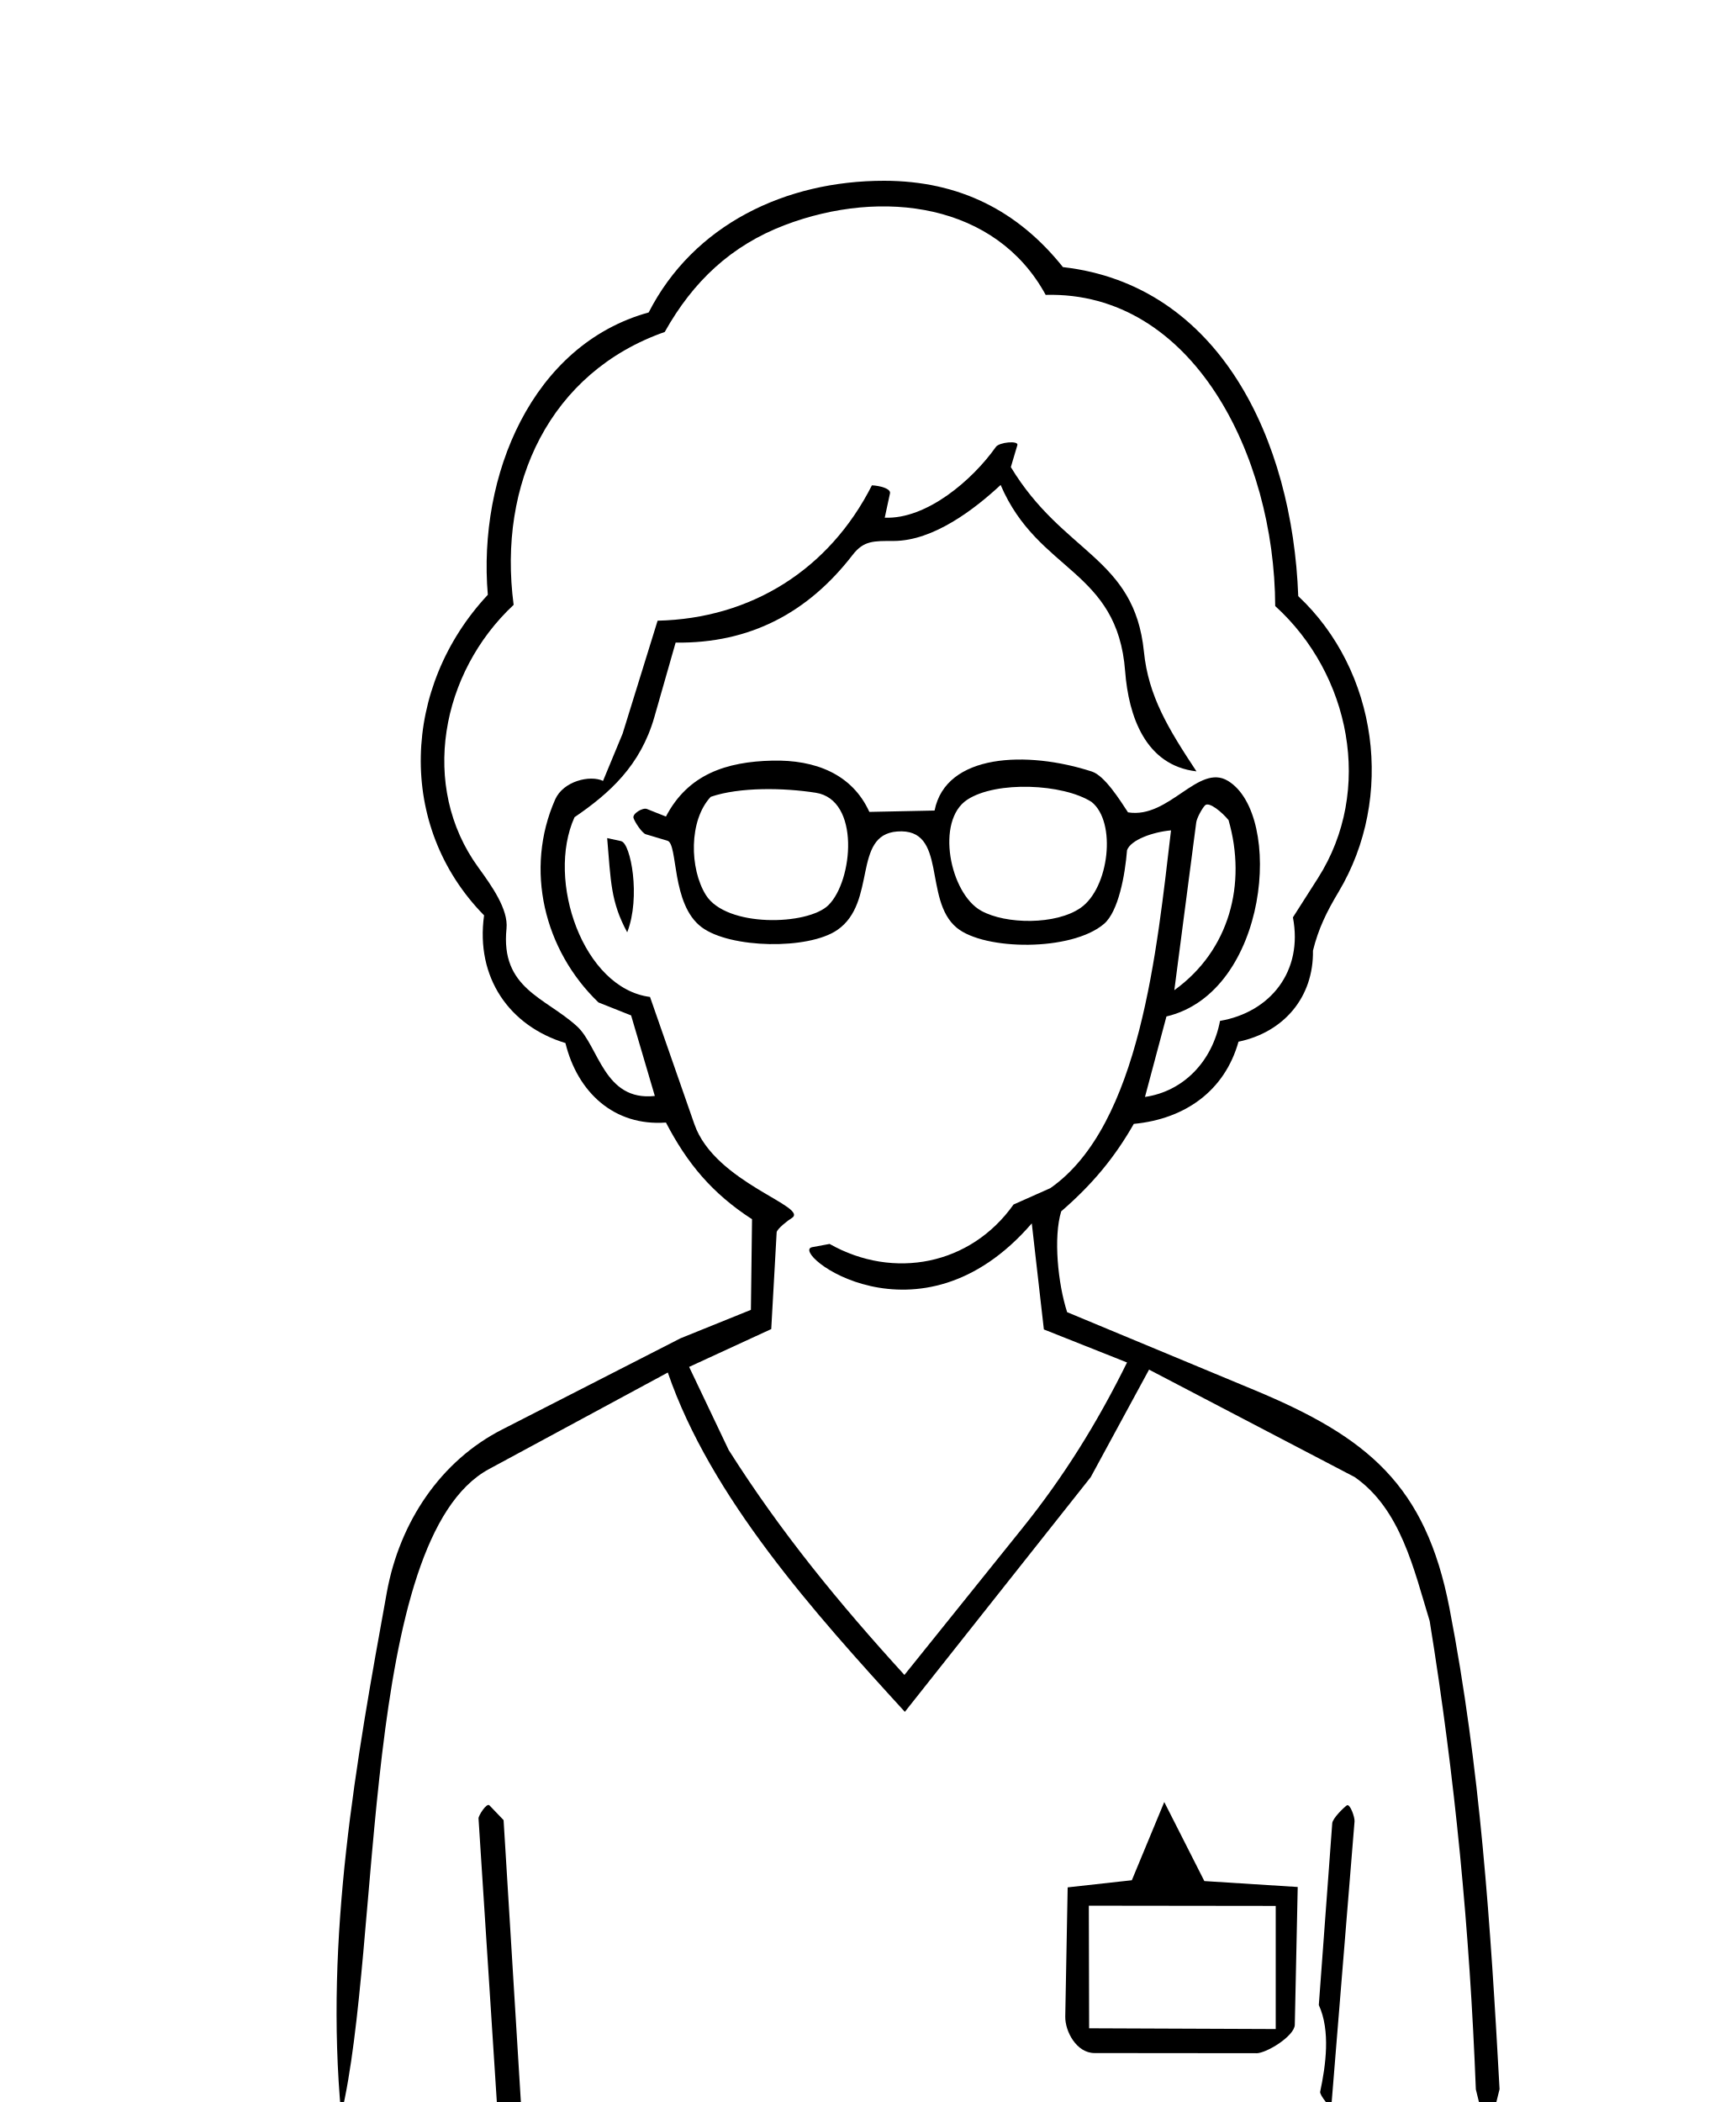
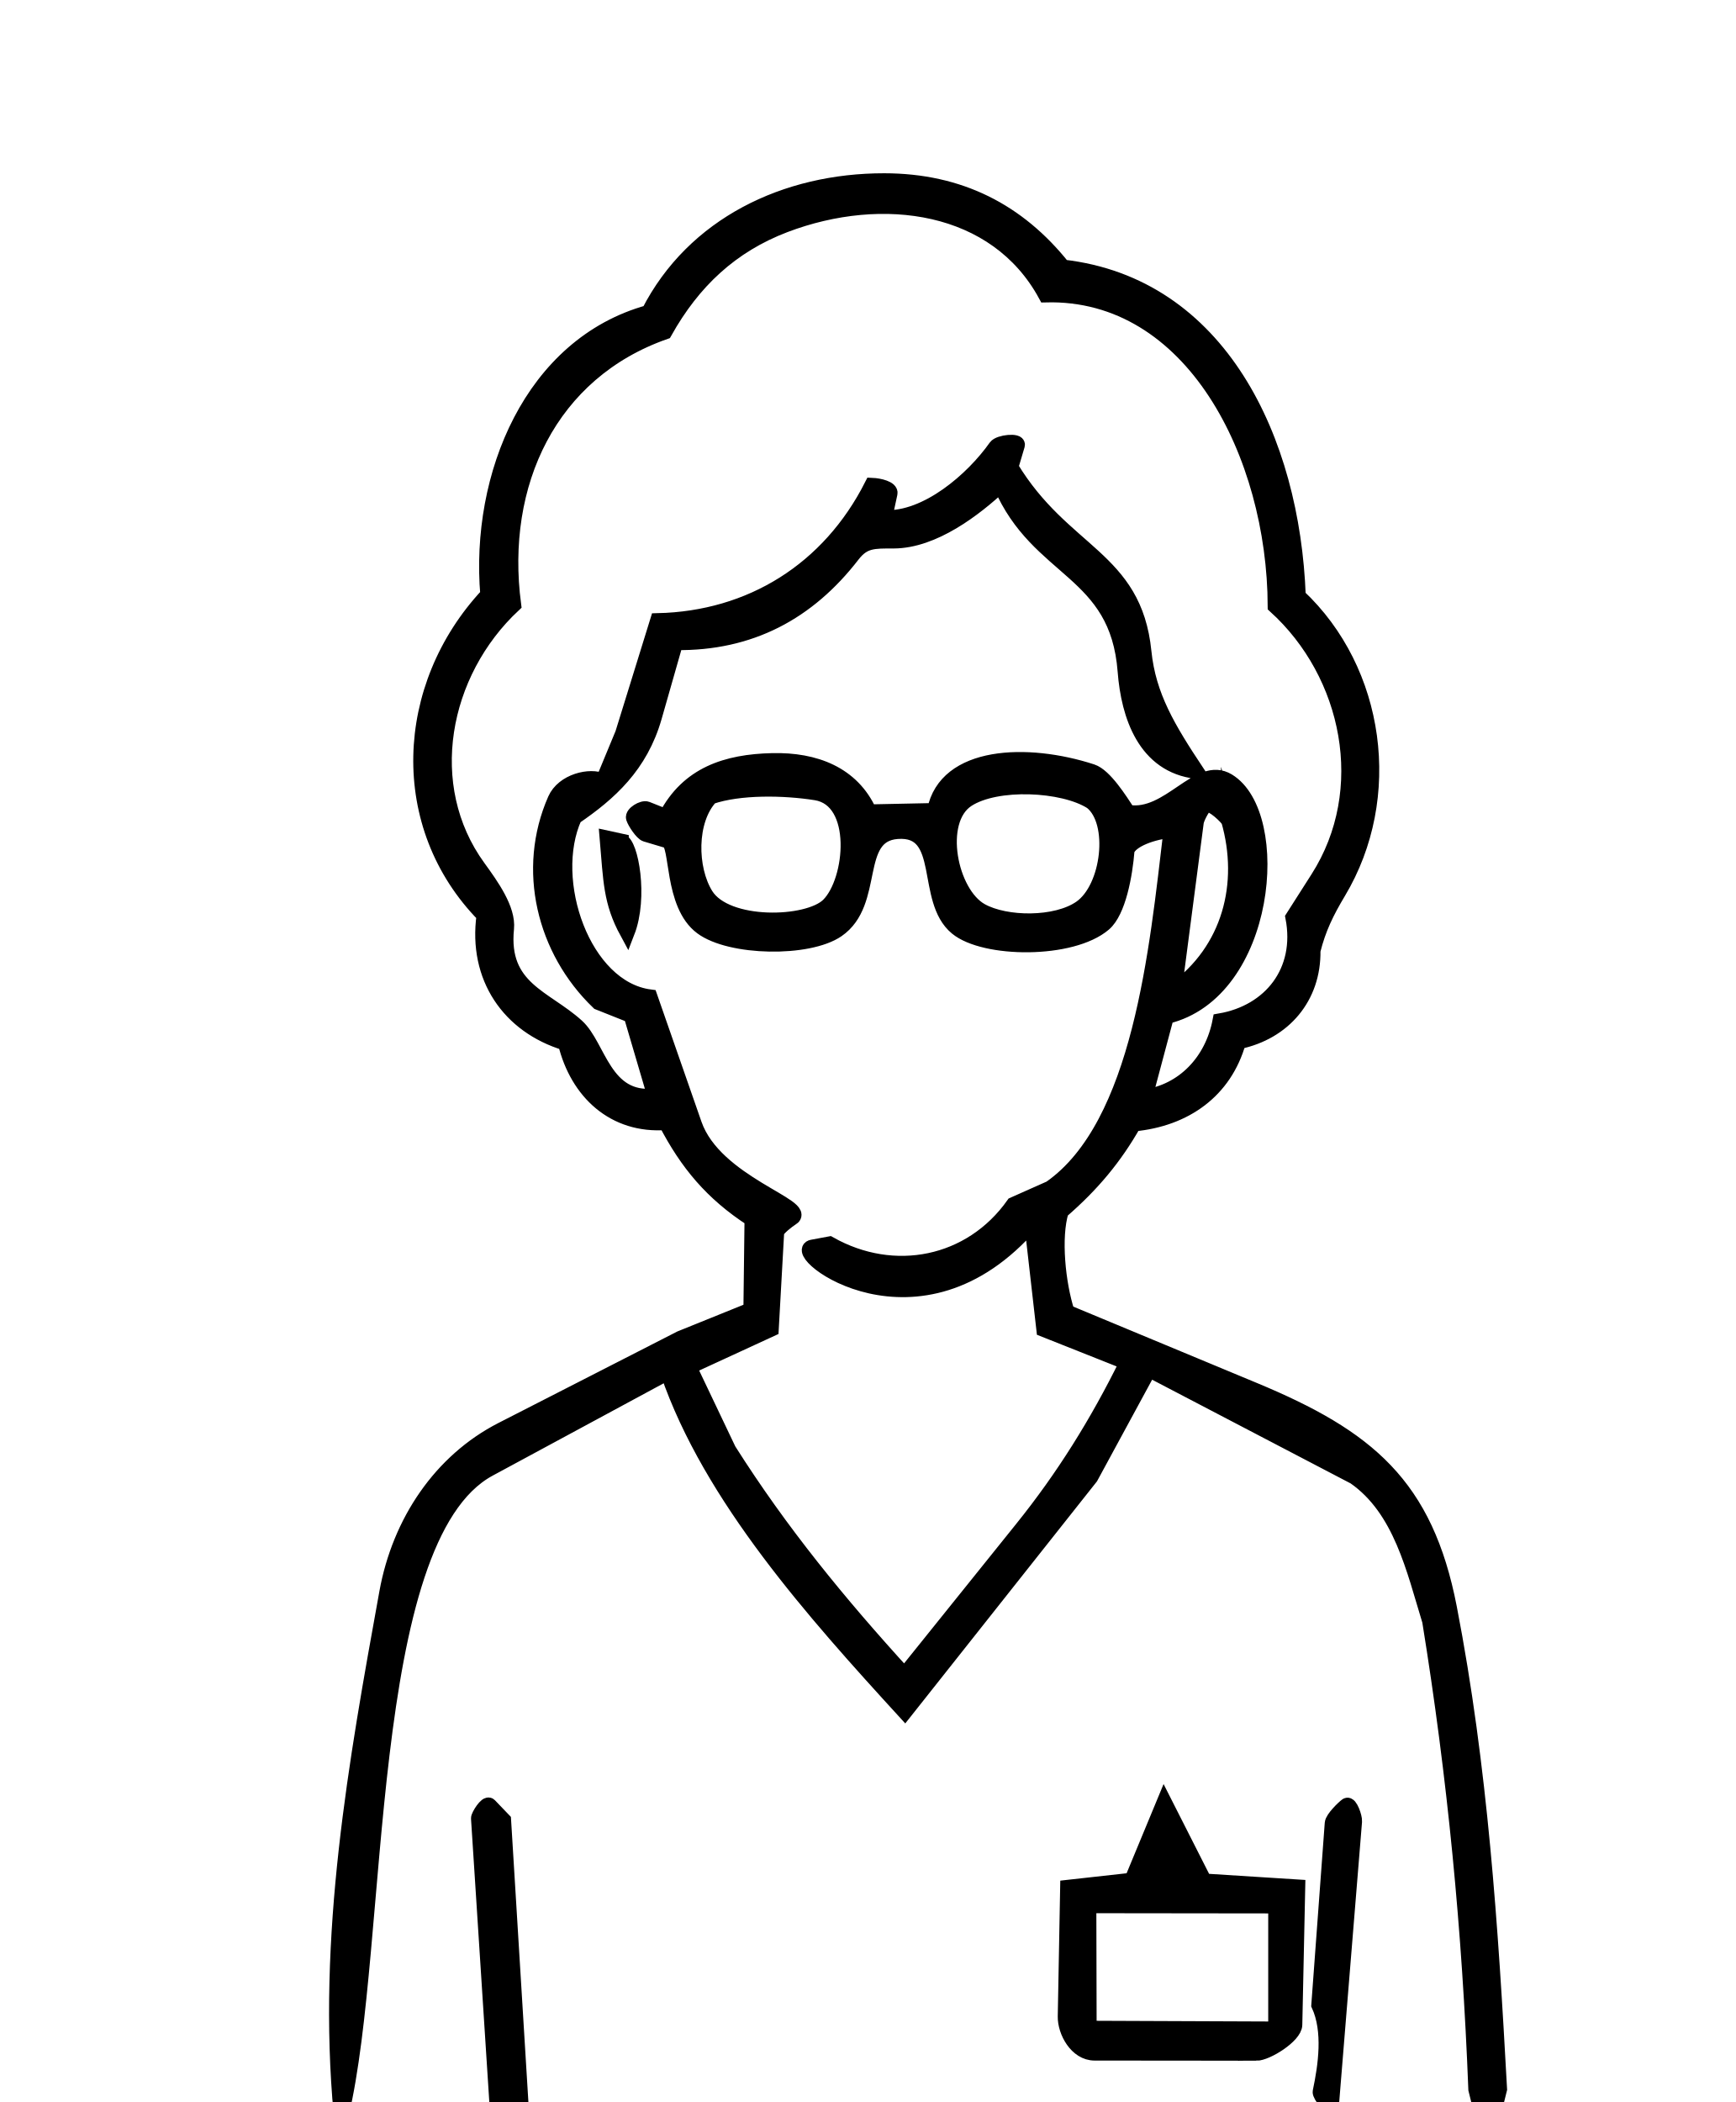
<svg xmlns="http://www.w3.org/2000/svg" id="_レイヤー_1" data-name="レイヤー 1" viewBox="0 0 231.24 280">
-   <path d="M153.08,182.45l-7.77,14.32-24.76,31.26c-12.08-13.21-25.87-28.58-31.58-45.2l-23.82,12.86c-17.15,9.27-14.27,63.23-19.69,86-2.23-23.73,1.97-46.94,6.07-69.55,1.71-9.43,7.2-17.54,15.33-21.7l23.8-12.17,9.38-3.79.15-12.07c-5.35-3.47-8.64-7.45-11.47-12.88-6.91.51-11.79-4.04-13.39-10.59-7.47-2.27-11.99-8.72-10.84-17.01-11.69-11.9-10.95-30.45.5-42.7-1.35-15.87,5.87-33.31,21.43-37.61,5.98-11.7,18.24-17.55,31.38-17.54,10.05.01,17.85,4.03,23.81,11.5,20.84,2.38,30.58,22.97,31.35,43.83,10.6,9.94,12.92,26.79,5.36,39.42-1.58,2.64-2.67,4.86-3.4,7.8.1,6.19-3.87,10.87-9.92,12.13-1.84,6.56-7.13,10.3-13.95,10.95-2.54,4.46-5.5,8.04-9.67,11.65-1.06,3.45-.44,9.63.79,13.43l24.91,10.36c15.15,6.3,22.85,12.67,26.02,29.04,4.12,21.29,5.49,42.37,6.68,64.1l-.52,2.09c-.12.47-1.94.8-2.05.33l-.59-2.39c-.82-21.23-2.77-41.52-6.15-62.39-2.11-6.87-3.84-14.89-10-19.18l-27.41-14.32ZM120.51,223.09l15.66-19.48c5.52-6.86,10-14.05,13.98-22.12l-11.08-4.4-1.61-14.13c-15.05,17.43-32.5,3.78-29.25,3.17l2.31-.43c8.56,4.83,18.81,2.8,24.51-5.25l4.9-2.18c12.01-8.38,14.2-31.85,16.08-47.66-2.39.21-5.35,1.25-5.86,2.64-.26,3.31-1.15,8.17-3.06,9.81-4.31,3.69-15.94,3.57-19.63.52-4.53-3.74-1.16-13.34-7.94-12.82-6,.47-2.64,9.45-7.97,13.12-3.87,2.66-14.25,2.47-18.06-.36-4.12-3.06-3.12-11.1-4.57-11.53l-2.88-.86c-.5-.15-1.46-1.6-1.64-2.17s1.23-1.42,1.78-1.2l2.54,1.01c2.94-5.63,8.04-7.31,14.18-7.45,5.69-.13,10.62,1.77,12.92,6.83l8.69-.18c1.5-7.6,12.32-8.01,20.97-5.19,1.7.56,3.72,3.79,4.8,5.43,5.48.9,9.38-6.58,13.32-4.19,7.42,4.5,5.42,28.16-8.2,31.38l-2.86,10.72c5.1-.74,8.96-4.7,10-10.13,6.72-1.16,11.09-6.62,9.71-13.79l3.33-5.22c7.48-11.72,4.28-27.22-5.69-36.25-.07-20.12-11.03-41.96-30.58-41.45-6.6-12.14-21.71-14.25-34.75-9.3-7.16,2.73-12.23,7.51-16,14.24-15.29,5.37-22.27,20.17-20.13,36.35-9.69,9.04-12.57,24.16-4.71,34.97,1.78,2.45,4.02,5.59,3.76,8.15-.81,7.99,5.13,9.15,9.38,13.01,2.93,2.66,3.59,10.03,10.38,9.29l-3.16-10.73-4.35-1.73c-7.25-6.96-9.87-17.73-5.77-27.03,1.08-2.45,4.64-3.3,6.38-2.48l2.61-6.3,4.66-15.04c12.43-.28,22.85-6.78,28.55-18.03,1.02.04,2.55.43,2.41,1.07l-.7,3.24c5.6.23,11.71-5.04,14.8-9.42.46-.65,3.06-.88,2.87-.25l-.87,2.93c7.01,11.59,16.46,11.99,17.73,24.59.6,5.93,3.25,10.27,7,15.94-6.85-.79-9.05-7.44-9.5-13.31-1.03-13.63-11.6-13.18-16.59-24.84-3.45,3.21-8.93,7.44-14.24,7.46-2.66,0-3.99-.07-5.48,1.86-5.93,7.68-13.65,11.81-23.58,11.68l-2.83,9.91c-1.85,6.48-5.97,10.16-10.64,13.35-3.81,8.41,1.15,22.79,10.06,23.94l5.91,16.95c2.75,7.89,15.55,11.02,12.92,12.54-.4.23-1.93,1.41-1.96,1.87l-.72,12.88-10.94,5.04,5.27,11.07c6.92,10.93,14.69,20.4,23.42,29.97ZM108.68,105.6c-4.24-.67-10.14-.78-13.99.54-2.94,3.14-2.83,9.58-.65,13.08,2.73,4.37,13.61,4.06,16.34,1.34,3.27-3.25,4.25-14.03-1.7-14.96ZM143.97,120.93c3.8-2.64,4.82-11.44,1.45-14.11-3.81-2.43-12.68-2.83-16.55-.3-4.27,2.79-2.33,12.49,1.85,14.8,3.29,1.83,9.96,1.9,13.25-.39ZM163.67,109.24c-.83-1.02-2.59-2.51-3.13-1.96-.4.41-1.09,1.69-1.17,2.27l-2.92,22.35c7.36-5.3,9.67-14.16,7.22-22.67Z" />
-   <path d="M167.36,273.5l-21.54-.02c-2.4,0-3.93-2.88-3.9-4.86l.32-17.21,8.55-.95,4.32-10.42,5.34,10.53,12.44.79-.39,18.36c-.03,1.46-3.72,3.79-5.15,3.79ZM169.96,270.28v-16.4s-24.9-.03-24.9-.03l.04,16.33,24.86.1Z" />
-   <path d="M69.42,280.43l-3.21-.13-2.46-38.08c-.03-.32,1.08-2.13,1.46-1.73l1.88,1.96,2.33,37.97Z" />
-   <path d="M175.88,278.64c.74-3.5,1.4-8.1-.18-11.56l1.79-24.22c.05-.64,1.52-2.08,1.94-2.37s1.08,1.58,1.03,2.13l-2.9,35.58-.19,2.36c-.04.43-1.58-1.49-1.49-1.92Z" />
-   <path d="M82.77,112.06c1.25.28,2.62,7.43.79,12.13-2.22-4.09-2.18-6.86-2.67-12.55l1.88.41Z" />
+   <defs>
+     <style>
+       .cls-1 {
+         stroke: #000;
+         stroke-miterlimit: 10;
+         stroke-width: 2px;
+       }
+     </style>
+   </defs>
+   <path class="cls-1" d="M153.08,182.45l-7.77,14.32-24.76,31.26c-12.08-13.21-25.87-28.58-31.58-45.2l-23.82,12.86c-17.15,9.27-14.27,63.23-19.69,86-2.23-23.73,1.97-46.94,6.07-69.55,1.71-9.43,7.2-17.54,15.33-21.7l23.8-12.17,9.38-3.79.15-12.07c-5.35-3.47-8.64-7.45-11.47-12.88-6.91.51-11.79-4.04-13.39-10.59-7.47-2.27-11.99-8.72-10.84-17.01-11.69-11.9-10.95-30.45.5-42.7-1.35-15.87,5.87-33.31,21.43-37.61,5.98-11.7,18.24-17.55,31.38-17.54,10.05.01,17.85,4.03,23.81,11.5,20.84,2.38,30.58,22.97,31.35,43.83,10.6,9.94,12.92,26.79,5.36,39.42-1.58,2.64-2.67,4.86-3.4,7.8.1,6.19-3.87,10.87-9.92,12.13-1.84,6.56-7.13,10.3-13.95,10.95-2.54,4.46-5.5,8.04-9.67,11.65-1.06,3.45-.44,9.63.79,13.43l24.91,10.36c15.15,6.3,22.85,12.67,26.02,29.04,4.12,21.29,5.49,42.37,6.68,64.1l-.52,2.09c-.12.47-1.94.8-2.05.33l-.59-2.39c-.82-21.23-2.77-41.52-6.15-62.39-2.11-6.87-3.84-14.89-10-19.18l-27.41-14.32ZM120.51,223.09l15.66-19.48c5.52-6.86,10-14.05,13.98-22.12l-11.08-4.4-1.61-14.13c-15.05,17.43-32.5,3.78-29.25,3.17l2.31-.43c8.56,4.83,18.81,2.8,24.51-5.25l4.9-2.18c12.01-8.38,14.2-31.85,16.08-47.66-2.39.21-5.35,1.25-5.86,2.64-.26,3.31-1.15,8.17-3.06,9.81-4.31,3.69-15.94,3.57-19.63.52-4.53-3.74-1.16-13.34-7.94-12.82-6,.47-2.64,9.45-7.97,13.12-3.87,2.66-14.25,2.47-18.06-.36-4.12-3.06-3.12-11.1-4.57-11.53l-2.88-.86c-.5-.15-1.46-1.6-1.64-2.17s1.23-1.42,1.78-1.2l2.54,1.01c2.94-5.63,8.04-7.31,14.18-7.45,5.69-.13,10.62,1.77,12.92,6.83l8.69-.18c1.5-7.6,12.32-8.01,20.97-5.19,1.7.56,3.72,3.79,4.8,5.43,5.48.9,9.38-6.58,13.32-4.19,7.42,4.5,5.42,28.16-8.2,31.38l-2.86,10.72c5.1-.74,8.96-4.7,10-10.13,6.72-1.16,11.09-6.62,9.71-13.79l3.33-5.22c7.48-11.72,4.28-27.22-5.69-36.25-.07-20.12-11.03-41.96-30.58-41.45-6.6-12.14-21.71-14.25-34.75-9.3-7.16,2.73-12.23,7.51-16,14.24-15.29,5.37-22.27,20.17-20.13,36.35-9.69,9.04-12.57,24.16-4.71,34.97,1.78,2.45,4.02,5.59,3.76,8.15-.81,7.99,5.13,9.15,9.38,13.01,2.93,2.66,3.59,10.03,10.38,9.29l-3.16-10.73-4.35-1.73c-7.25-6.96-9.87-17.73-5.77-27.03,1.08-2.45,4.64-3.3,6.38-2.48l2.61-6.3,4.66-15.04c12.43-.28,22.85-6.78,28.55-18.03,1.02.04,2.55.43,2.41,1.07l-.7,3.24c5.6.23,11.71-5.04,14.8-9.42.46-.65,3.06-.88,2.87-.25l-.87,2.93c7.01,11.59,16.46,11.99,17.73,24.59.6,5.93,3.25,10.27,7,15.94-6.85-.79-9.05-7.44-9.5-13.31-1.03-13.63-11.6-13.18-16.59-24.84-3.45,3.21-8.93,7.44-14.24,7.46-2.66,0-3.99-.07-5.48,1.86-5.93,7.68-13.65,11.81-23.58,11.68l-2.83,9.91c-1.85,6.48-5.97,10.16-10.64,13.35-3.81,8.41,1.15,22.79,10.06,23.94l5.91,16.95c2.75,7.89,15.55,11.02,12.92,12.54-.4.23-1.93,1.41-1.96,1.87l-.72,12.88-10.94,5.04,5.27,11.07c6.92,10.93,14.69,20.4,23.42,29.97ZM108.68,105.6c-4.24-.67-10.14-.78-13.99.54-2.94,3.14-2.83,9.58-.65,13.08,2.73,4.37,13.61,4.06,16.34,1.34,3.27-3.25,4.25-14.03-1.7-14.96ZM143.97,120.93c3.8-2.64,4.82-11.44,1.45-14.11-3.81-2.43-12.68-2.83-16.55-.3-4.27,2.79-2.33,12.49,1.85,14.8,3.29,1.83,9.96,1.9,13.25-.39ZM163.67,109.24c-.83-1.02-2.59-2.51-3.13-1.96-.4.41-1.09,1.69-1.17,2.27l-2.92,22.35c7.36-5.3,9.67-14.16,7.22-22.67Z" />
+   <path class="cls-1" d="M167.36,273.5l-21.54-.02c-2.4,0-3.93-2.88-3.9-4.86l.32-17.21,8.55-.95,4.32-10.42,5.34,10.53,12.44.79-.39,18.36c-.03,1.46-3.72,3.79-5.15,3.79ZM169.96,270.28v-16.4s-24.9-.03-24.9-.03l.04,16.33,24.86.1Z" />
+   <path class="cls-1" d="M69.42,280.43l-3.21-.13-2.46-38.08c-.03-.32,1.08-2.13,1.46-1.73l1.88,1.96,2.33,37.97Z" />
+   <path class="cls-1" d="M175.88,278.64c.74-3.5,1.4-8.1-.18-11.56l1.79-24.22c.05-.64,1.52-2.08,1.94-2.37s1.08,1.58,1.03,2.13l-2.9,35.58-.19,2.36c-.04.43-1.58-1.49-1.49-1.92Z" />
+   <path class="cls-1" d="M82.77,112.06c1.25.28,2.62,7.43.79,12.13-2.22-4.09-2.18-6.86-2.67-12.55l1.88.41Z" />
</svg>
